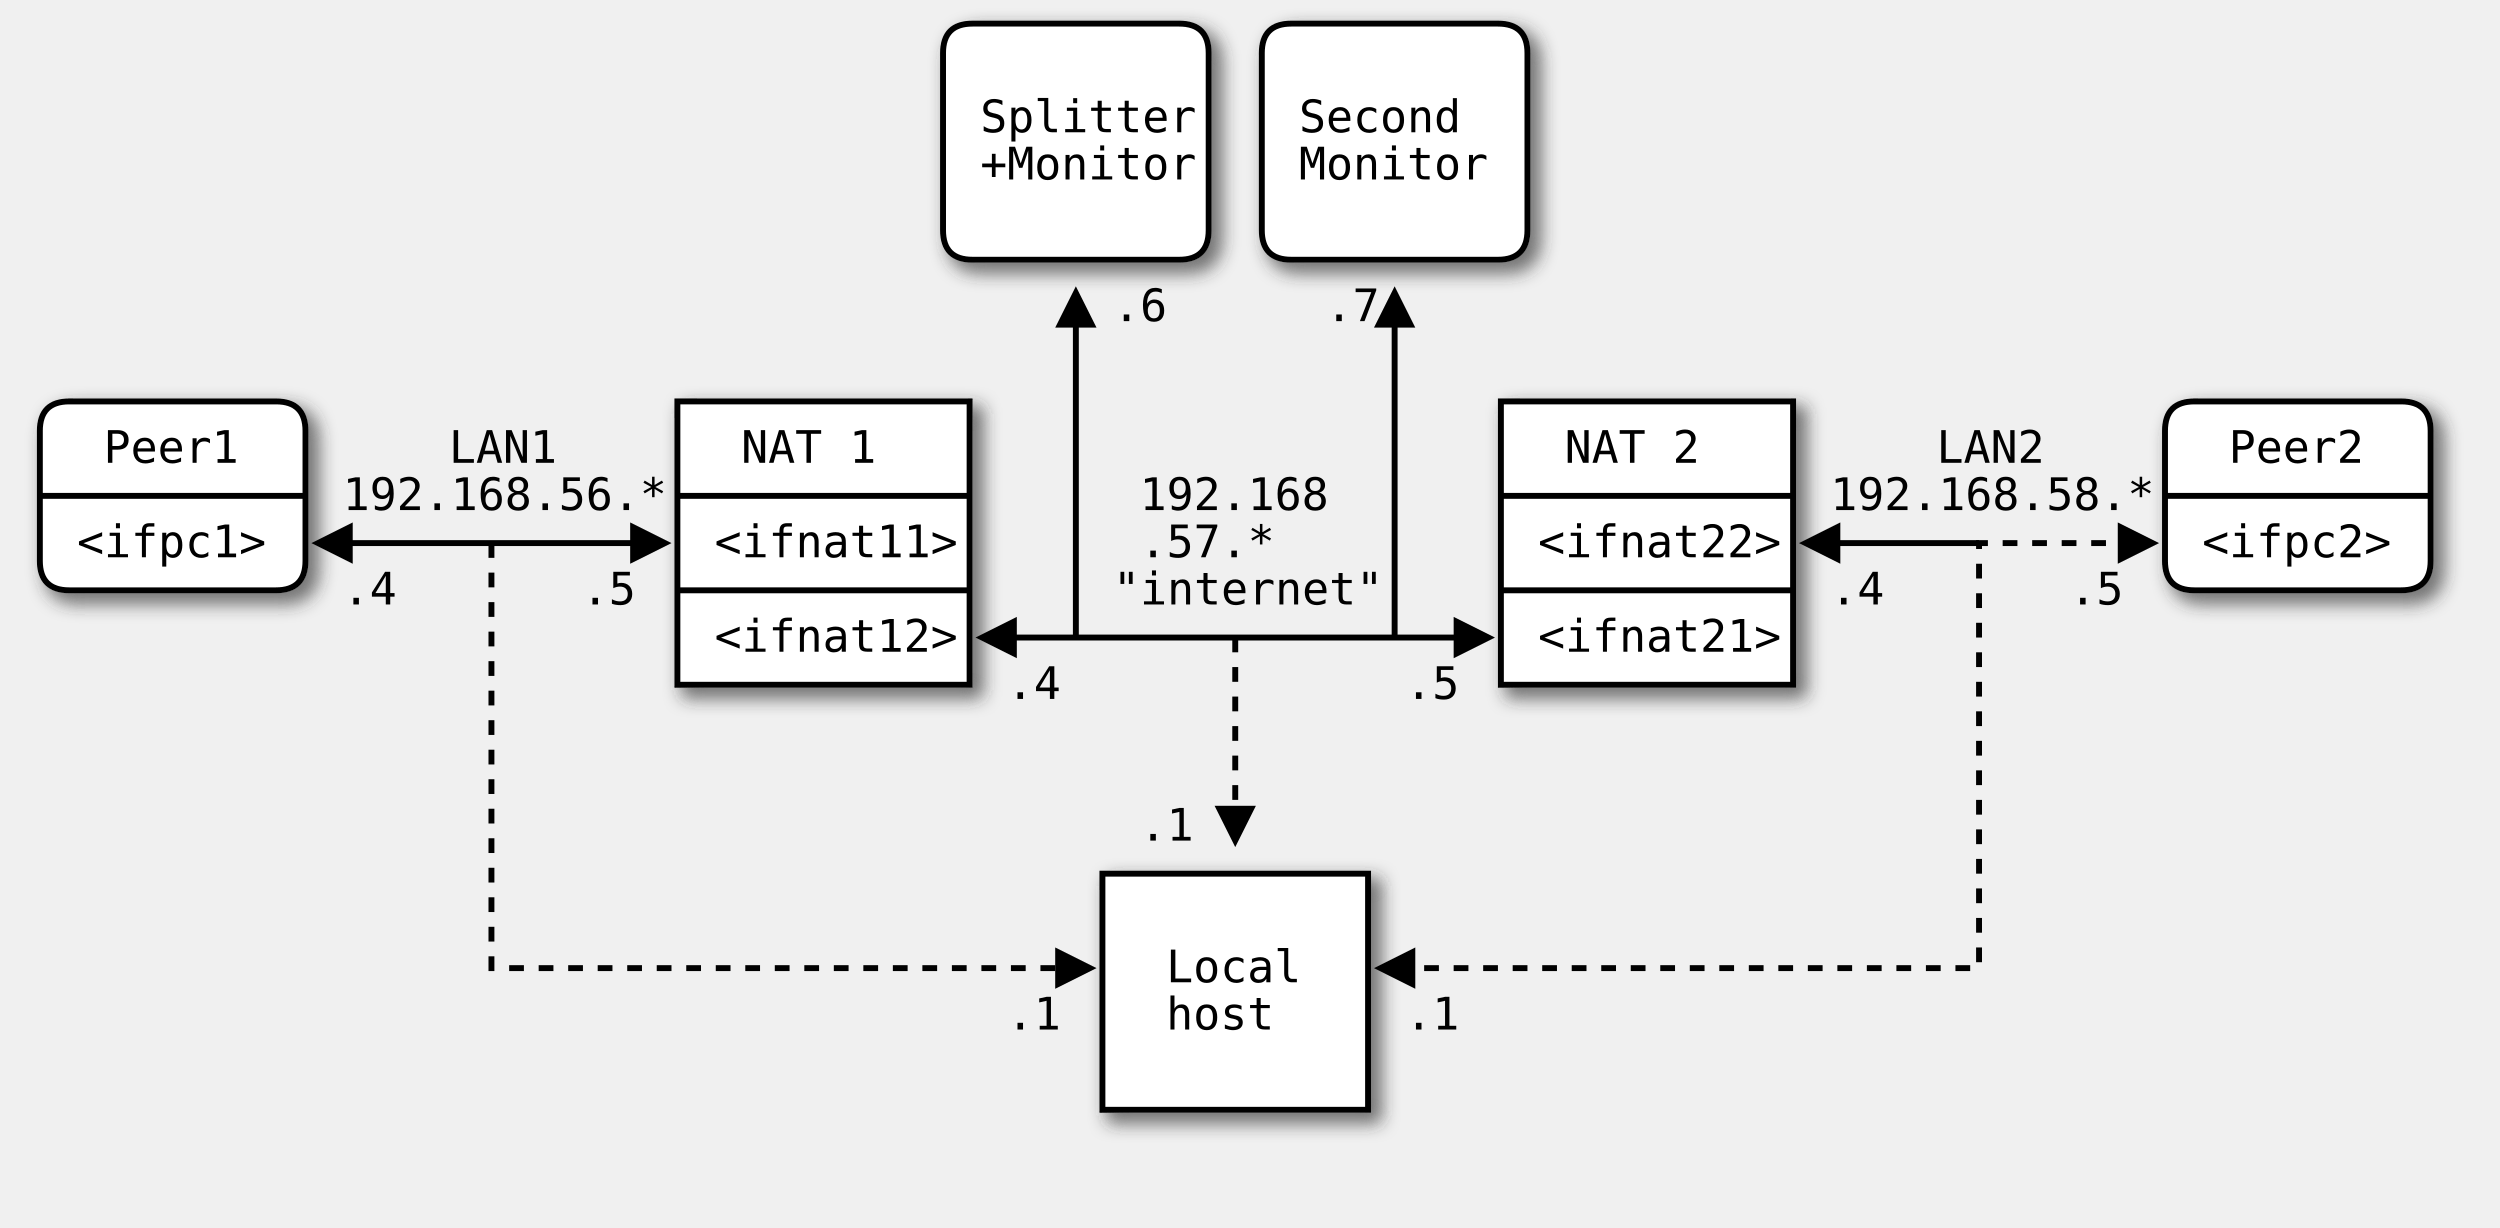
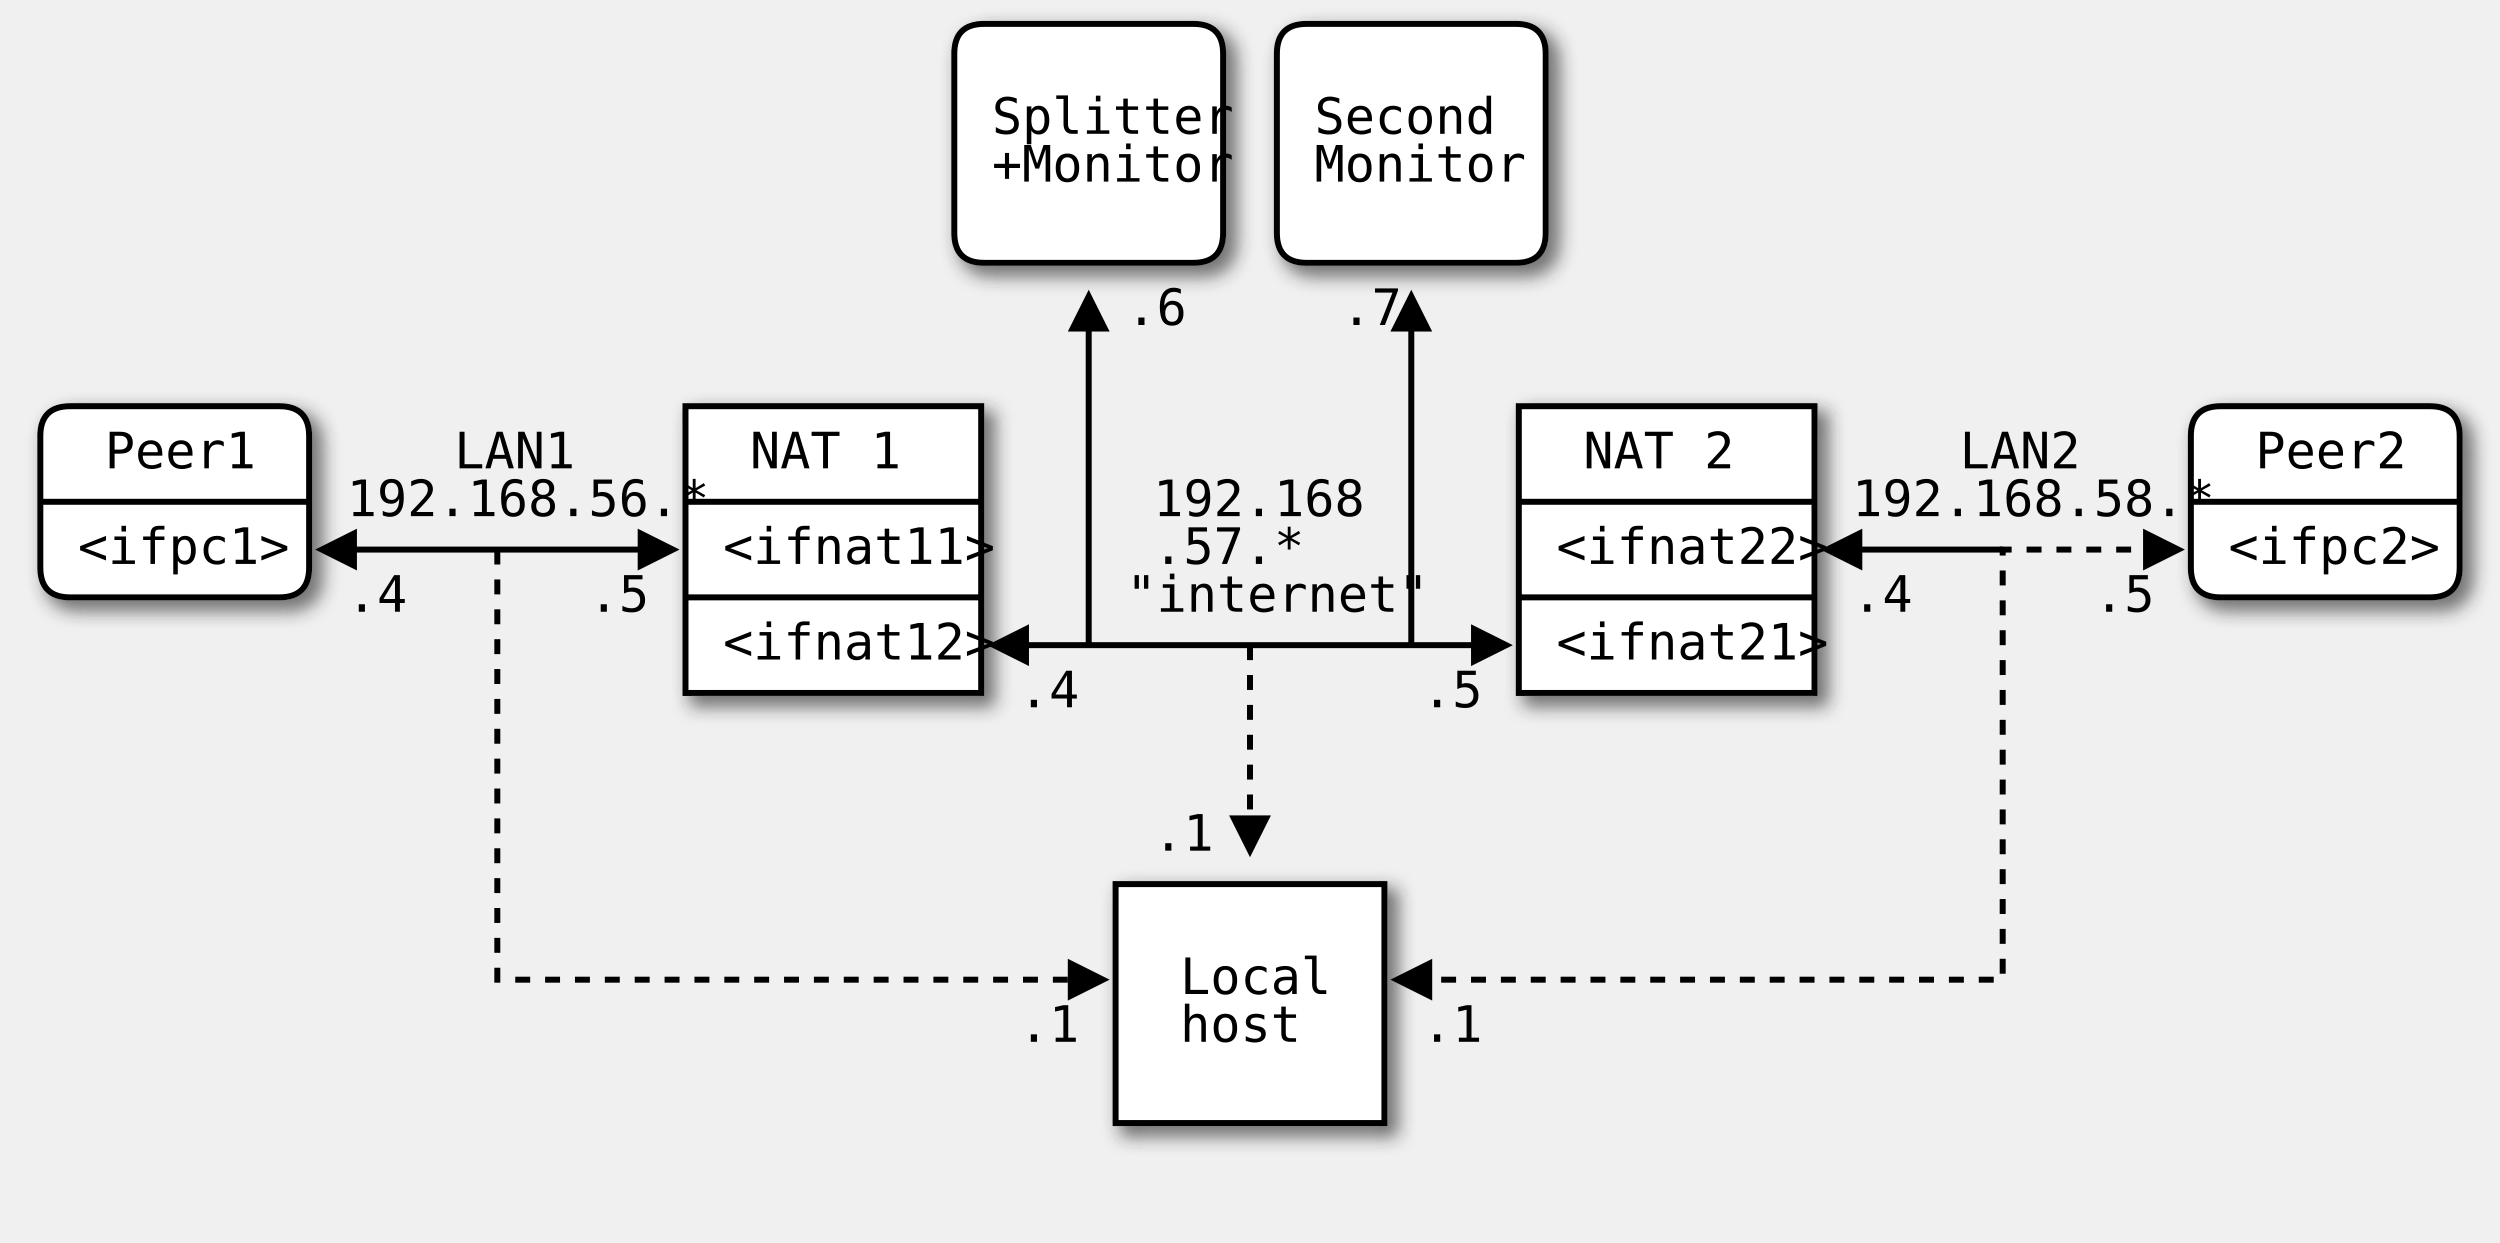
- <svg xmlns="http://www.w3.org/2000/svg" width="847px" height="416px" version="1.1">
+ <svg xmlns="http://www.w3.org/2000/svg" width="837px" height="416px" version="1.1">
  <defs>
    <filter id="dsFilterNoBlur" width="150%" height="150%">
      <feOffset result="offOut" in="SourceGraphic" dx="3" dy="3" />
      <feColorMatrix result="matrixOut" in="offOut" type="matrix" values="0.2 0 0 0 0 0 0.2 0 0 0 0 0 0.2 0 0 0 0 0 1 0" />
      <feBlend in="SourceGraphic" in2="matrixOut" mode="normal" />
    </filter>
    <filter id="dsFilter" width="150%" height="150%">
      <feOffset result="offOut" in="SourceGraphic" dx="3" dy="3" />
      <feColorMatrix result="matrixOut" in="offOut" type="matrix" values="0.2 0 0 0 0 0 0.2 0 0 0 0 0 0.2 0 0 0 0 0 1 0" />
      <feGaussianBlur result="blurOut" in="matrixOut" stdDeviation="3" />
      <feBlend in="SourceGraphic" in2="blurOut" mode="normal" />
    </filter>
    <marker id="iPointer" viewBox="0 0 10 10" refX="5" refY="5" markerUnits="strokeWidth" markerWidth="8" markerHeight="7" orient="auto">
      <path d="M 10 0 L 10 10 L 0 5 z" />
    </marker>
    <marker id="Pointer" viewBox="0 0 10 10" refX="5" refY="5" markerUnits="strokeWidth" markerWidth="8" markerHeight="7" orient="auto">
      <path d="M 0 0 L 10 5 L 0 10 z" />
    </marker>
  </defs>
  <g id="boxes" stroke="black" stroke-width="2" fill="none">
    <g id="group0">
      <path id="path0" filter="url(#dsFilter)" fill="#fff" d="M 319.5 18 Q 319.5 8 329.5 8 L 399.5 8 Q 409.5 8 409.5 18 L 409.5 78 Q 409.5 88 399.5 88 L 329.5 88 Q 319.5 88 319.5 78 Z" />
-       <text x="332.1" y="44.8" id="text0" fill="#000" stroke="none" style="font-family:Consolas,Monaco,Anonymous Pro,Anonymous,Bitstream Sans Mono,monospace;font-size:15.2px">Splitter </text>
-       <text x="332.1" y="60.8" id="text0" fill="#000" stroke="none" style="font-family:Consolas,Monaco,Anonymous Pro,Anonymous,Bitstream Sans Mono,monospace;font-size:15.2px">+Monitor </text>
+       <text x="332.1" y="44.8" id="text0" fill="#000" stroke="none" style="font-family:Consolas,Monaco,Anonymous Pro,Anonymous,Bitstream Sans Mono,monospace;font-size:16.8px">Splitter </text>
+       <text x="332.1" y="60.8" id="text0" fill="#000" stroke="none" style="font-family:Consolas,Monaco,Anonymous Pro,Anonymous,Bitstream Sans Mono,monospace;font-size:16.8px">+Monitor </text>
    </g>
    <g id="group2">
      <path id="path2" filter="url(#dsFilter)" fill="#fff" d="M 427.5 18 Q 427.5 8 437.5 8 L 507.5 8 Q 517.5 8 517.5 18 L 517.5 78 Q 517.5 88 507.5 88 L 437.5 88 Q 427.5 88 427.5 78 Z" />
-       <text x="440.1" y="44.8" id="text2" fill="#000" stroke="none" style="font-family:Consolas,Monaco,Anonymous Pro,Anonymous,Bitstream Sans Mono,monospace;font-size:15.2px">Second </text>
-       <text x="440.1" y="60.8" id="text2" fill="#000" stroke="none" style="font-family:Consolas,Monaco,Anonymous Pro,Anonymous,Bitstream Sans Mono,monospace;font-size:15.2px">Monitor </text>
+       <text x="440.1" y="44.8" id="text2" fill="#000" stroke="none" style="font-family:Consolas,Monaco,Anonymous Pro,Anonymous,Bitstream Sans Mono,monospace;font-size:16.8px">Second </text>
+       <text x="440.1" y="60.8" id="text2" fill="#000" stroke="none" style="font-family:Consolas,Monaco,Anonymous Pro,Anonymous,Bitstream Sans Mono,monospace;font-size:16.8px">Monitor </text>
    </g>
    <g id="group11">
      <path id="path11" filter="url(#dsFilter)" fill="#fff" d="M 13.5 146 Q 13.5 136 23.5 136 L 93.5 136 Q 103.5 136 103.5 146 L 103.5 190 Q 103.5 200 93.5 200 L 23.5 200 Q 13.5 200 13.5 190 Z" />
-       <text x="35.1" y="156.8" id="text11" fill="#000" stroke="none" style="font-family:Consolas,Monaco,Anonymous Pro,Anonymous,Bitstream Sans Mono,monospace;font-size:15.2px">Peer1 </text>
-       <text x="26.1" y="188.8" id="text11" fill="#000" stroke="none" style="font-family:Consolas,Monaco,Anonymous Pro,Anonymous,Bitstream Sans Mono,monospace;font-size:15.2px">&lt;ifpc1&gt; </text>
+       <text x="35.1" y="156.8" id="text11" fill="#000" stroke="none" style="font-family:Consolas,Monaco,Anonymous Pro,Anonymous,Bitstream Sans Mono,monospace;font-size:16.8px">Peer1 </text>
+       <text x="26.1" y="188.8" id="text11" fill="#000" stroke="none" style="font-family:Consolas,Monaco,Anonymous Pro,Anonymous,Bitstream Sans Mono,monospace;font-size:16.8px">&lt;ifpc1&gt; </text>
    </g>
    <g id="group13">
      <path id="path13" filter="url(#dsFilter)" fill="#fff" d="M 229.5 136 L 328.5 136 L 328.5 232 L 229.5 232 Z" />
-       <text x="251.1" y="156.8" id="text13" fill="#000" stroke="none" style="font-family:Consolas,Monaco,Anonymous Pro,Anonymous,Bitstream Sans Mono,monospace;font-size:15.2px">NAT 1 </text>
-       <text x="242.1" y="188.8" id="text13" fill="#000" stroke="none" style="font-family:Consolas,Monaco,Anonymous Pro,Anonymous,Bitstream Sans Mono,monospace;font-size:15.2px">&lt;ifnat11&gt; </text>
-       <text x="242.1" y="220.8" id="text13" fill="#000" stroke="none" style="font-family:Consolas,Monaco,Anonymous Pro,Anonymous,Bitstream Sans Mono,monospace;font-size:15.2px">&lt;ifnat12&gt; </text>
+       <text x="251.1" y="156.8" id="text13" fill="#000" stroke="none" style="font-family:Consolas,Monaco,Anonymous Pro,Anonymous,Bitstream Sans Mono,monospace;font-size:16.8px">NAT 1 </text>
+       <text x="242.1" y="188.8" id="text13" fill="#000" stroke="none" style="font-family:Consolas,Monaco,Anonymous Pro,Anonymous,Bitstream Sans Mono,monospace;font-size:16.8px">&lt;ifnat11&gt; </text>
+       <text x="242.1" y="220.8" id="text13" fill="#000" stroke="none" style="font-family:Consolas,Monaco,Anonymous Pro,Anonymous,Bitstream Sans Mono,monospace;font-size:16.8px">&lt;ifnat12&gt; </text>
    </g>
    <g id="group15">
      <path id="path15" filter="url(#dsFilter)" fill="#fff" d="M 508.5 136 L 607.5 136 L 607.5 232 L 508.5 232 Z" />
-       <text x="530.1" y="156.8" id="text15" fill="#000" stroke="none" style="font-family:Consolas,Monaco,Anonymous Pro,Anonymous,Bitstream Sans Mono,monospace;font-size:15.2px">NAT 2 </text>
-       <text x="521.1" y="188.8" id="text15" fill="#000" stroke="none" style="font-family:Consolas,Monaco,Anonymous Pro,Anonymous,Bitstream Sans Mono,monospace;font-size:15.2px">&lt;ifnat22&gt; </text>
-       <text x="521.1" y="220.8" id="text15" fill="#000" stroke="none" style="font-family:Consolas,Monaco,Anonymous Pro,Anonymous,Bitstream Sans Mono,monospace;font-size:15.2px">&lt;ifnat21&gt; </text>
+       <text x="530.1" y="156.8" id="text15" fill="#000" stroke="none" style="font-family:Consolas,Monaco,Anonymous Pro,Anonymous,Bitstream Sans Mono,monospace;font-size:16.8px">NAT 2 </text>
+       <text x="521.1" y="188.8" id="text15" fill="#000" stroke="none" style="font-family:Consolas,Monaco,Anonymous Pro,Anonymous,Bitstream Sans Mono,monospace;font-size:16.8px">&lt;ifnat22&gt; </text>
+       <text x="521.1" y="220.8" id="text15" fill="#000" stroke="none" style="font-family:Consolas,Monaco,Anonymous Pro,Anonymous,Bitstream Sans Mono,monospace;font-size:16.8px">&lt;ifnat21&gt; </text>
    </g>
    <g id="group17">
      <path id="path17" filter="url(#dsFilter)" fill="#fff" d="M 733.5 146 Q 733.5 136 743.5 136 L 813.5 136 Q 823.5 136 823.5 146 L 823.5 190 Q 823.5 200 813.5 200 L 743.5 200 Q 733.5 200 733.5 190 Z" />
-       <text x="755.1" y="156.8" id="text17" fill="#000" stroke="none" style="font-family:Consolas,Monaco,Anonymous Pro,Anonymous,Bitstream Sans Mono,monospace;font-size:15.2px">Peer2 </text>
-       <text x="746.1" y="188.8" id="text17" fill="#000" stroke="none" style="font-family:Consolas,Monaco,Anonymous Pro,Anonymous,Bitstream Sans Mono,monospace;font-size:15.2px">&lt;ifpc2&gt; </text>
+       <text x="755.1" y="156.8" id="text17" fill="#000" stroke="none" style="font-family:Consolas,Monaco,Anonymous Pro,Anonymous,Bitstream Sans Mono,monospace;font-size:16.8px">Peer2 </text>
+       <text x="746.1" y="188.8" id="text17" fill="#000" stroke="none" style="font-family:Consolas,Monaco,Anonymous Pro,Anonymous,Bitstream Sans Mono,monospace;font-size:16.8px">&lt;ifpc2&gt; </text>
    </g>
    <g id="group60">
      <path id="path60" filter="url(#dsFilter)" fill="#fff" d="M 373.5 296 L 463.5 296 L 463.5 376 L 373.5 376 Z" />
-       <text x="395.1" y="332.8" id="text60" fill="#000" stroke="none" style="font-family:Consolas,Monaco,Anonymous Pro,Anonymous,Bitstream Sans Mono,monospace;font-size:15.2px">Local </text>
-       <text x="395.1" y="348.8" id="text60" fill="#000" stroke="none" style="font-family:Consolas,Monaco,Anonymous Pro,Anonymous,Bitstream Sans Mono,monospace;font-size:15.2px">host </text>
+       <text x="395.1" y="332.8" id="text60" fill="#000" stroke="none" style="font-family:Consolas,Monaco,Anonymous Pro,Anonymous,Bitstream Sans Mono,monospace;font-size:16.8px">Local </text>
+       <text x="395.1" y="348.8" id="text60" fill="#000" stroke="none" style="font-family:Consolas,Monaco,Anonymous Pro,Anonymous,Bitstream Sans Mono,monospace;font-size:16.8px">host </text>
    </g>
  </g>
  <g id="lines" stroke="black" stroke-width="2" fill="none">
    <g id="group104">
      <path id="path104" d="M 13.5 168 L 103.5 168 " />
    </g>
    <g id="group392">
      <path id="path392" marker-start="url(#iPointer)" marker-end="url(#Pointer)" d="M 112.5 184 L 166.5 184 L 220.5 184 " />
    </g>
    <g id="group548">
      <path id="path548" stroke-dasharray="5 5" marker-end="url(#Pointer)" d="M 166.5 184 L 166.5 328 L 364.5 328 " />
    </g>
    <g id="group730">
      <path id="path730" d="M 229.5 168 L 328.5 168 " />
    </g>
    <g id="group733">
      <path id="path733" d="M 229.5 200 L 328.5 200 " />
    </g>
    <g id="group1047">
      <path id="path1047" marker-start="url(#iPointer)" marker-end="url(#Pointer)" d="M 337.5 216 L 364.5 216 L 418.5 216 L 472.5 216 L 499.5 216 " />
    </g>
    <g id="group1118">
      <path id="path1118" marker-start="url(#iPointer)" d="M 364.5 104 L 364.5 216 " />
    </g>
    <g id="group1281">
      <path id="path1281" stroke-dasharray="5 5" marker-end="url(#Pointer)" d="M 418.5 216 L 418.5 280 " />
    </g>
    <g id="group1431">
      <path id="path1431" marker-start="url(#iPointer)" d="M 472.5 104 L 472.5 216 " />
    </g>
    <g id="group1445">
      <path id="path1445" stroke-dasharray="5 5" marker-start="url(#iPointer)" marker-end="url(#Pointer)" d="M 472.5 328 L 670.5 328 L 670.5 184 L 724.5 184 " />
    </g>
    <g id="group1539">
      <path id="path1539" d="M 508.5 168 L 607.5 168 " />
    </g>
    <g id="group1542">
      <path id="path1542" d="M 508.5 200 L 607.5 200 " />
    </g>
    <g id="group1854">
      <path id="path1854" marker-start="url(#iPointer)" d="M 616.5 184 L 670.5 184 " />
    </g>
    <g id="group2191">
      <path id="path2191" d="M 733.5 168 L 823.5 168 " />
    </g>
  </g>
-   <g id="text" fill="black" style="font-family:Consolas,Monaco,Anonymous Pro,Anonymous,Bitstream Sans Mono,monospace;font-size:15.2px">
+   <g id="text" fill="black" style="font-family:Consolas,Monaco,Anonymous Pro,Anonymous,Bitstream Sans Mono,monospace;font-size:16.8px">
    <text x="377.1" y="108.8" id="text4" fill="#000">.6 </text>
    <text x="449.1" y="108.8" id="text5" fill="#000">.7 </text>
    <text x="152.1" y="156.8" id="text7" fill="#000">LAN1 </text>
    <text x="656.1" y="156.8" id="text10" fill="#000">LAN2 </text>
    <text x="116.1" y="172.8" id="text12" fill="#000">192.168.56.* </text>
    <text x="386.1" y="172.8" id="text13" fill="#000">192.168 </text>
    <text x="620.1" y="172.8" id="text14" fill="#000">192.168.58.* </text>
    <text x="386.1" y="188.8" id="text17" fill="#000">.57.* </text>
    <text x="116.1" y="204.8" id="text20" fill="#000">.4 </text>
    <text x="197.1" y="204.8" id="text21" fill="#000">.5 </text>
    <text x="377.1" y="204.8" id="text22" fill="#000">"internet" </text>
    <text x="620.1" y="204.8" id="text23" fill="#000">.4 </text>
    <text x="701.1" y="204.8" id="text24" fill="#000">.5 </text>
    <text x="341.1" y="236.8" id="text27" fill="#000">.4 </text>
    <text x="476.1" y="236.8" id="text28" fill="#000">.5 </text>
    <text x="386.1" y="284.8" id="text29" fill="#000">.1 </text>
    <text x="341.1" y="348.8" id="text31" fill="#000">.1 </text>
    <text x="476.1" y="348.8" id="text33" fill="#000">.1 </text>
  </g>
</svg>
